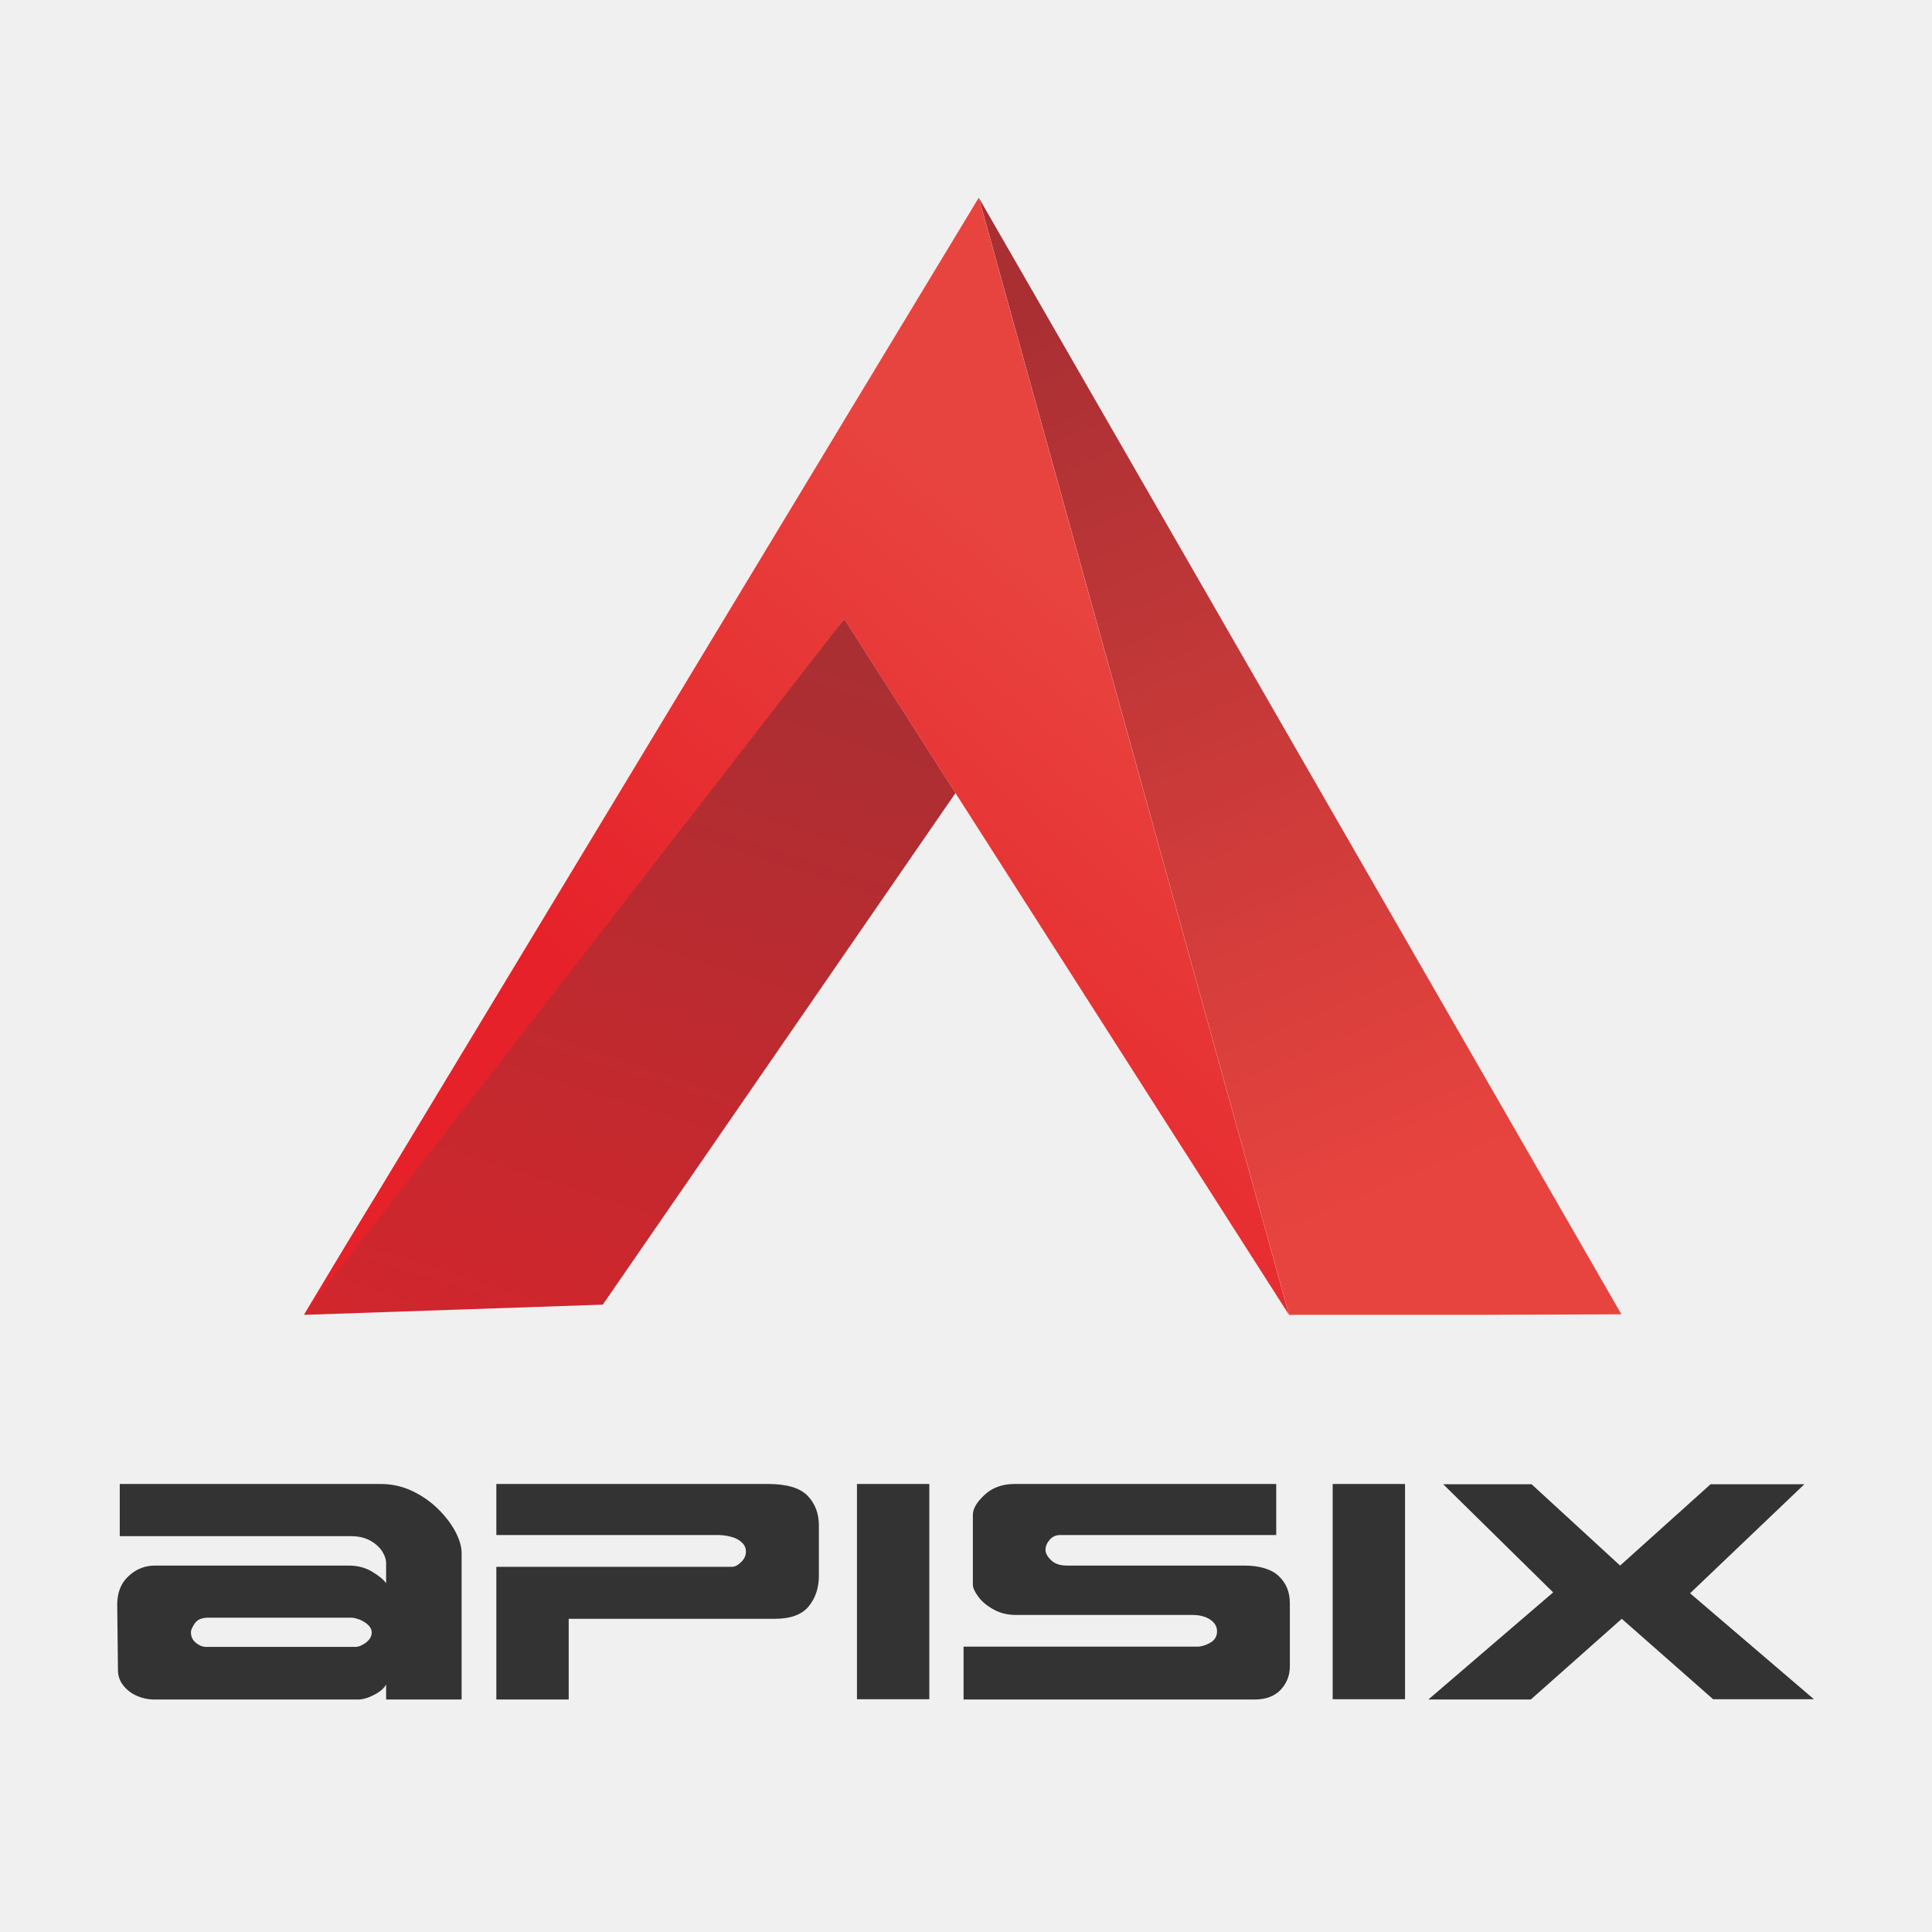
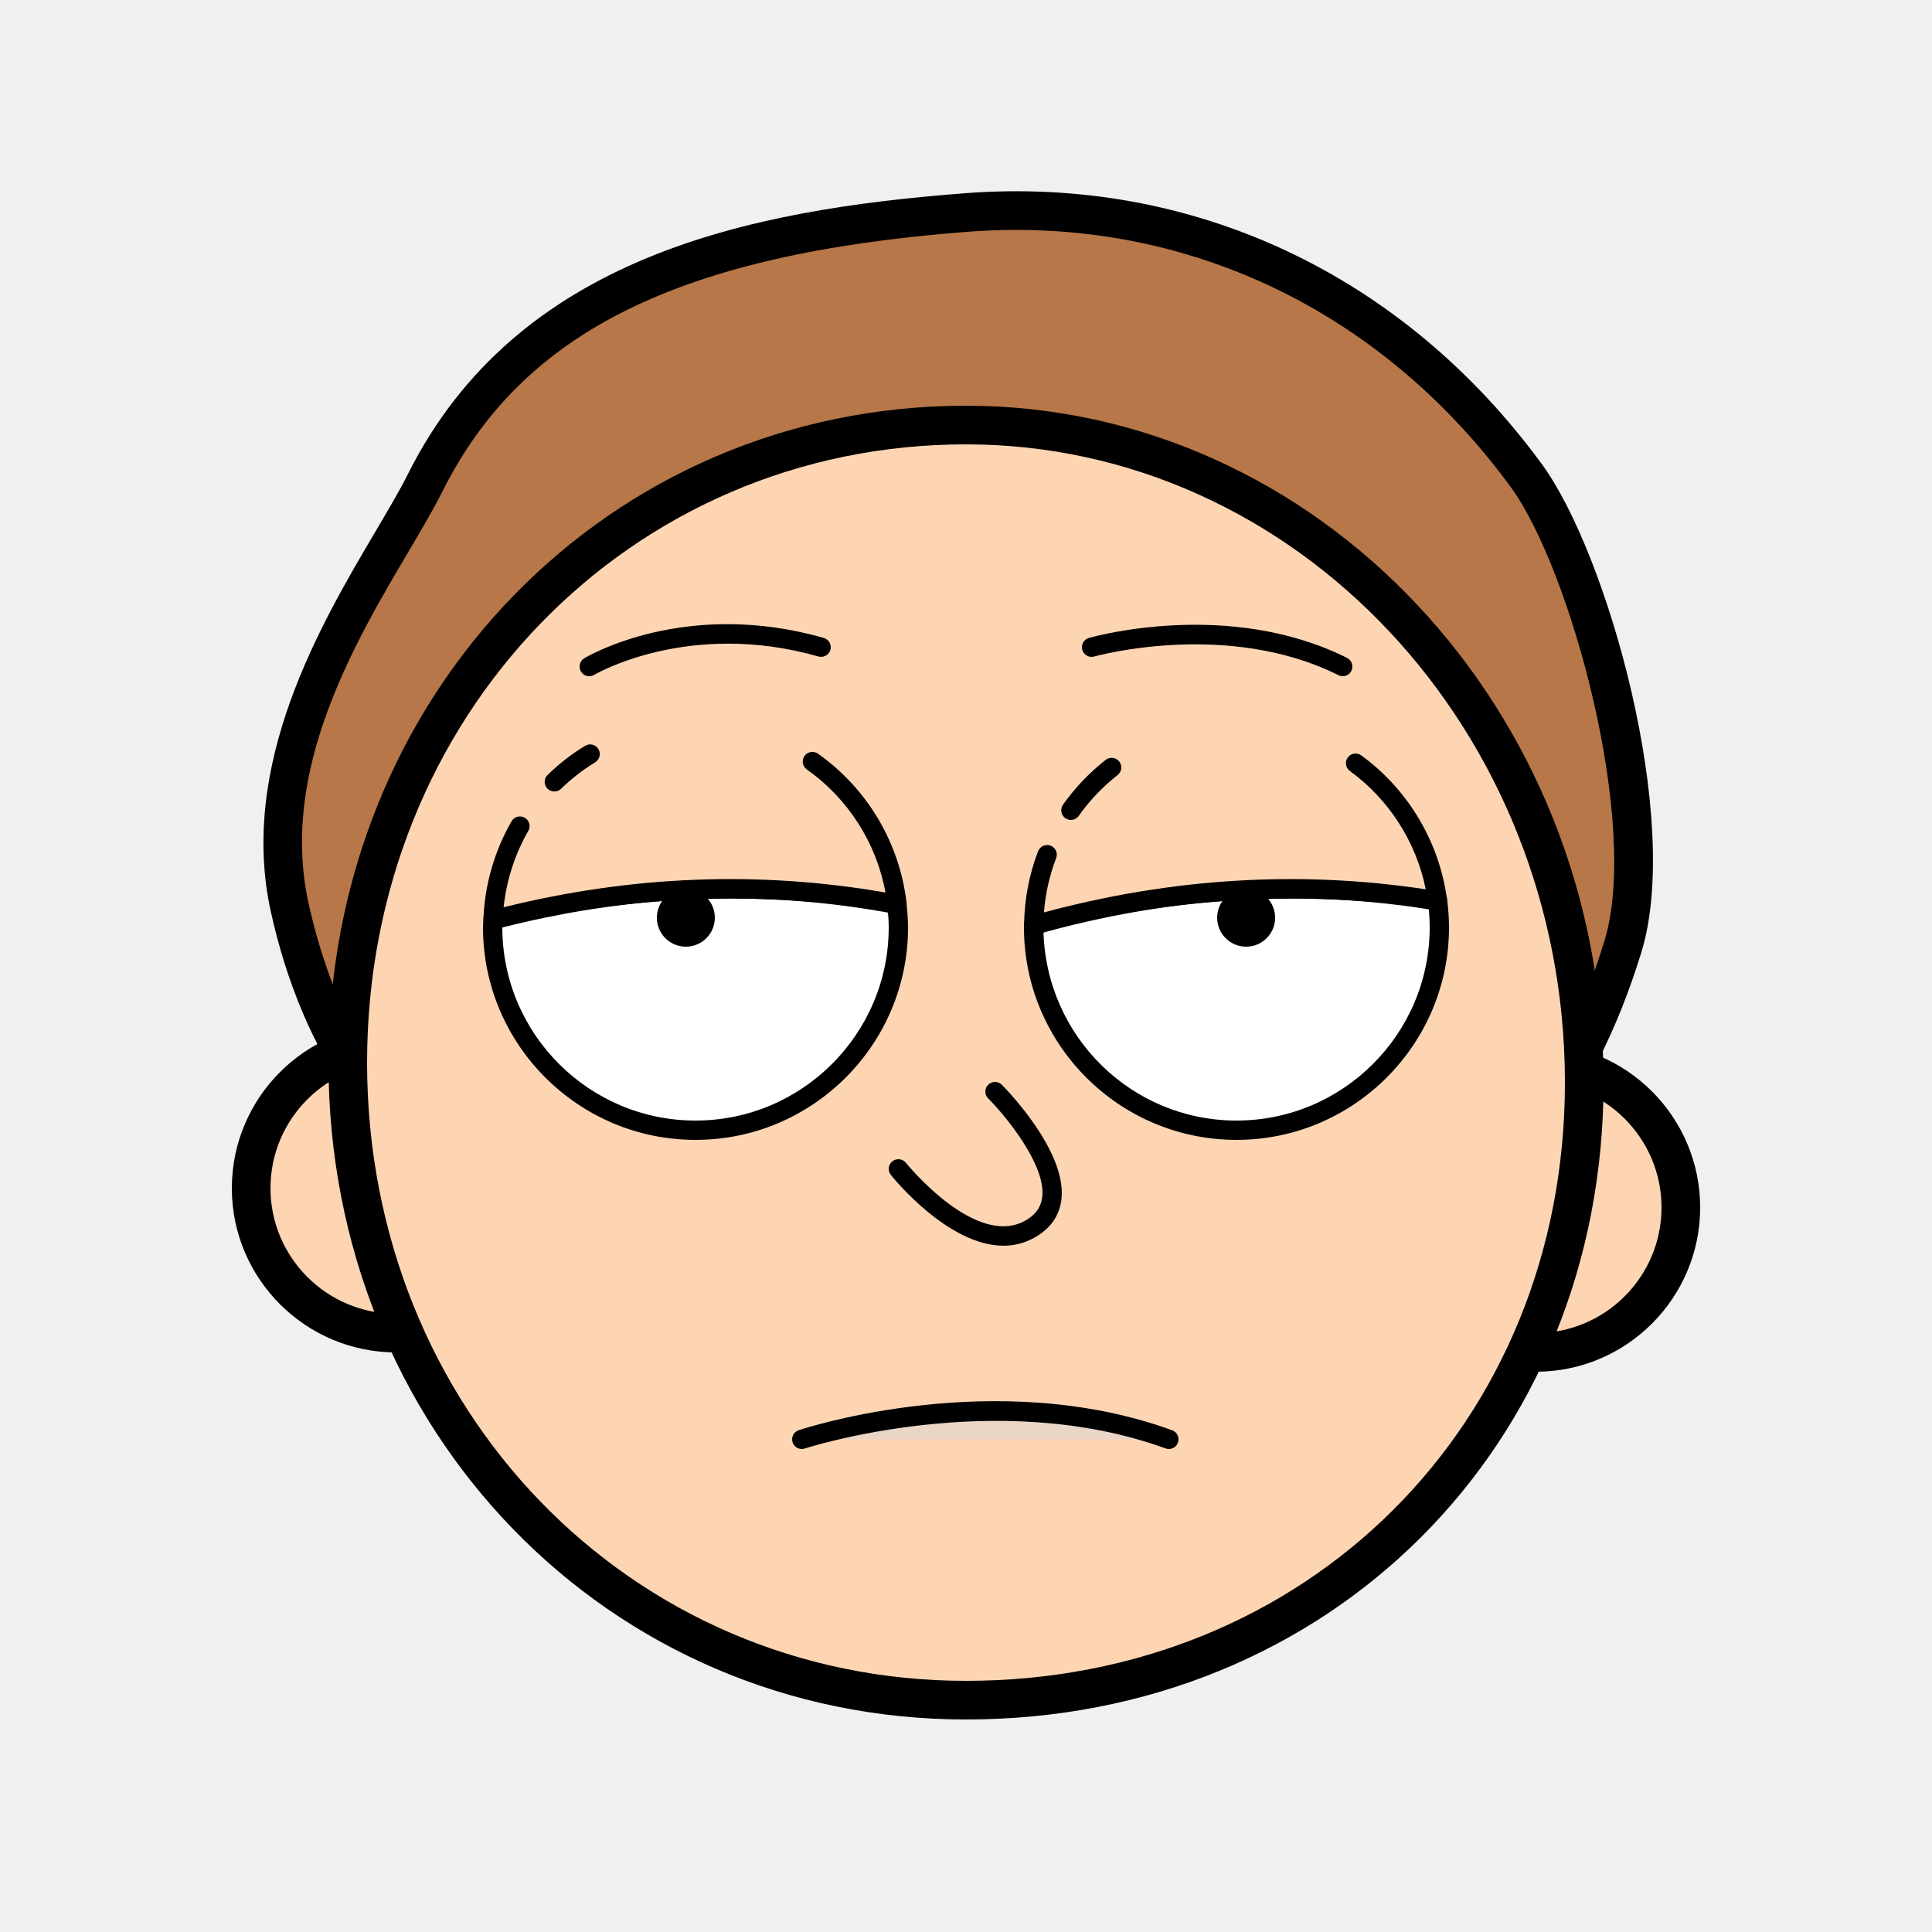
- <svg xmlns="http://www.w3.org/2000/svg" viewBox="0 0 500 500">
-   <defs>
-     <linearGradient id="id0" gradientUnits="userSpaceOnUse" x1="25119.8" y1="11052.5" x2="21725.7" y2="21551.7" gradientTransform="matrix(0.028095, 0, 0, 0.028095, -492.8671, -144.7698)">
-       <stop offset="0" style="stop-color:#A92F33" />
-       <stop offset="1" style="stop-color:#E62129" />
-     </linearGradient>
-     <linearGradient id="id1" gradientUnits="userSpaceOnUse" x1="27026.6" y1="8021.8" x2="30514.6" y2="16218.5" gradientTransform="matrix(0.028095, 0, 0, 0.028095, -492.8671, -144.7698)">
-       <stop offset="0" style="stop-color:#A92F33" />
-       <stop offset="1" style="stop-color:#E8443F" />
-     </linearGradient>
-     <linearGradient id="id2" gradientUnits="userSpaceOnUse" x1="23046.1" y1="14340.2" x2="26713.9" y2="9900.07" gradientTransform="matrix(0.028095, 0, 0, 0.028095, -492.8671, -144.7698)">
-       <stop offset="0" style="stop-color:#E62129" />
-       <stop offset="1" style="stop-color:#E8443F" />
-     </linearGradient>
-   </defs>
-   <path class="fil1" d="M 156.005 337.641 L 247.284 205.232 L 218.515 160.195 L 134.429 259.986 C 134.429 259.986 134.429 259.986 134.429 259.986 C 134.429 259.986 134.429 259.986 134.429 259.986 C 106.503 293.139 102.007 301.399 78.689 340.281 L 156.033 337.641 Z" style="fill: url(#id0);" />
-   <path class="fil2" d="M 382.616 340.281 L 419.616 340.141 L 253.325 51.188 L 253.325 51.188 L 333.619 340.281 L 382.644 340.281 Z M 253.297 51.188 L 211.239 120.694 L 219.695 106.732 L 253.297 51.216 Z" style="fill: url(#id1);" />
-   <polygon class="fil3" points="218.487 160.195 333.59 340.281 253.297 51.188 253.297 51.188 253.297 51.188 219.724 106.703 78.661 340.281" style="fill: url(#id2);" />
-   <path d="M 116.292 266.849 L 116.292 278.269 L 111.252 278.269 L 111.252 277.099 C 111.119 277.392 110.855 277.659 110.462 277.899 C 110.062 278.146 109.702 278.269 109.382 278.269 L 95.732 278.269 C 95.365 278.269 94.995 278.176 94.622 277.989 C 94.249 277.796 93.945 277.526 93.712 277.179 C 93.479 276.839 93.359 276.452 93.352 276.019 C 93.345 275.192 93.335 274.146 93.322 272.879 C 93.309 271.612 93.302 270.946 93.302 270.879 C 93.302 269.932 93.555 269.189 94.062 268.649 C 94.562 268.102 95.149 267.829 95.822 267.829 L 108.732 267.829 C 109.332 267.829 109.852 267.982 110.292 268.289 C 110.739 268.596 111.059 268.899 111.252 269.199 L 111.252 267.669 C 111.252 267.349 111.159 267.022 110.972 266.689 C 110.779 266.356 110.505 266.079 110.152 265.859 C 109.805 265.646 109.395 265.539 108.922 265.539 L 93.472 265.539 L 93.472 261.469 L 110.892 261.469 C 111.625 261.469 112.322 261.649 112.982 262.009 C 113.635 262.369 114.212 262.836 114.712 263.409 C 115.212 263.982 115.602 264.579 115.882 265.199 C 116.155 265.812 116.292 266.362 116.292 266.849 Z M 110.292 273.049 C 110.292 272.836 110.215 272.642 110.062 272.469 C 109.902 272.289 109.709 272.146 109.482 272.039 C 109.249 271.939 109.062 271.889 108.922 271.889 L 99.392 271.889 C 98.959 271.889 98.655 272.036 98.482 272.329 C 98.309 272.629 98.222 272.859 98.222 273.019 C 98.222 273.366 98.335 273.646 98.562 273.859 C 98.782 274.066 99.005 274.169 99.232 274.169 L 109.192 274.169 C 109.412 274.169 109.652 274.056 109.912 273.829 C 110.165 273.596 110.292 273.336 110.292 273.049 ZM 140.14 264.689 L 140.14 268.629 C 140.14 269.569 139.913 270.362 139.46 271.009 C 139.006 271.656 138.25 271.979 137.19 271.979 L 123.44 271.979 L 123.44 278.269 L 118.61 278.269 L 118.61 267.929 L 134.32 267.929 C 134.526 267.929 134.736 267.806 134.95 267.559 C 135.163 267.319 135.27 267.049 135.27 266.749 C 135.27 266.462 135.18 266.222 135 266.029 C 134.826 265.829 134.59 265.682 134.29 265.589 C 133.996 265.496 133.7 265.449 133.4 265.449 L 118.61 265.449 L 118.61 261.469 L 136.73 261.469 C 137.99 261.469 138.873 261.772 139.38 262.379 C 139.886 262.992 140.14 263.762 140.14 264.689 ZM 147.512 261.469 L 147.512 278.249 L 142.682 278.249 L 142.682 261.469 L 147.512 261.469 ZM 171.579 270.759 L 171.579 275.679 C 171.579 276.386 171.376 276.996 170.969 277.509 C 170.556 278.016 169.979 278.269 169.239 278.269 L 149.799 278.269 L 149.799 274.149 L 165.389 274.149 C 165.669 274.149 165.959 274.049 166.259 273.849 C 166.566 273.649 166.719 273.346 166.719 272.939 C 166.719 272.719 166.656 272.512 166.529 272.319 C 166.396 272.126 166.203 271.969 165.949 271.849 C 165.689 271.736 165.406 271.679 165.099 271.679 L 153.299 271.679 C 152.739 271.679 152.239 271.536 151.799 271.249 C 151.353 270.962 151.013 270.629 150.779 270.249 C 150.539 269.869 150.419 269.559 150.419 269.319 L 150.419 263.869 C 150.419 263.402 150.679 262.886 151.199 262.319 C 151.719 261.752 152.389 261.469 153.209 261.469 L 170.669 261.469 L 170.669 265.449 L 156.249 265.449 C 155.956 265.449 155.719 265.576 155.539 265.829 C 155.359 266.076 155.269 266.336 155.269 266.609 C 155.269 266.862 155.393 267.129 155.639 267.409 C 155.886 267.689 156.236 267.829 156.689 267.829 L 168.509 267.829 C 169.556 267.829 170.329 268.099 170.829 268.639 C 171.329 269.179 171.579 269.886 171.579 270.759 ZM 179.268 261.469 L 179.268 278.249 L 174.438 278.249 L 174.438 261.469 L 179.268 261.469 ZM 198.296 269.989 L 206.566 278.249 L 199.836 278.249 L 193.736 271.979 L 187.666 278.269 L 180.826 278.269 L 189.156 269.919 L 181.816 261.489 L 187.716 261.489 L 193.626 267.829 L 199.666 261.489 L 205.926 261.489 L 198.296 269.989 Z" transform="matrix(3.876958, 0, 0, 3.320314, -331.3924, -484.1091)" style="fill: rgb(51, 51, 51); white-space: pre;" />
+ <svg xmlns="http://www.w3.org/2000/svg" x="0px" y="0px" width="400" height="400" viewBox="0 0 100 100">
+   <circle cx="20.5" cy="61.5" r="7.5" fill="#fed5b3" />
+   <path d="M20.5,70c-4.687,0-8.5-3.813-8.5-8.5s3.813-8.5,8.5-8.5s8.5,3.813,8.5,8.5S25.187,70,20.5,70z M20.5,55 c-3.584,0-6.5,2.916-6.5,6.5s2.916,6.5,6.5,6.5s6.5-2.916,6.5-6.5S24.084,55,20.5,55z" />
+   <circle cx="79.5" cy="62.5" r="7.5" fill="#fed5b3" />
+   <path d="M79.5,71c-4.687,0-8.5-3.813-8.5-8.5s3.813-8.5,8.5-8.5s8.5,3.813,8.5,8.5S84.187,71,79.5,71z M79.5,56 c-3.584,0-6.5,2.916-6.5,6.5s2.916,6.5,6.5,6.5s6.5-2.916,6.5-6.5S83.084,56,79.5,56z" />
+   <path fill="#b77748" d="M84,49c-4.629,15.044-15.222,19-34,19s-31.585-5.635-35-21c-2-9,4.741-17.483,7-22 c5-10,15.403-13.031,28-14c13-1,23.014,5.444,28.994,13.607C82.169,28.941,86,42.5,84,49z" />
+   <path d="M50,69c-20.951,0-32.719-7.125-35.976-21.783c-1.703-7.664,2.583-14.919,5.419-19.721c0.668-1.132,1.246-2.11,1.663-2.943 c5.651-11.303,17.739-13.698,28.818-14.55c11.807-0.911,22.69,4.201,29.877,14.013c3.431,4.684,7.26,18.436,5.155,25.278 C79.906,65.703,67.837,69,50,69z M52.589,11.9c-0.832,0-1.669,0.032-2.512,0.097c-14.913,1.147-23.042,5.169-27.182,13.45 c-0.448,0.896-1.042,1.901-1.729,3.066c-2.836,4.801-6.721,11.377-5.189,18.27C19.042,60.576,29.853,67,50,67 c20.241,0,28.889-4.787,33.044-18.294c1.851-6.013-1.729-19.24-4.856-23.508C71.932,16.658,62.707,11.9,52.589,11.9z" />
+   <path fill="#fed5b3" d="M82,56.03C82,74.256,68.225,88,50,88S18,73.225,18,55s13.775-33,32-33S82,37.805,82,56.03z" />
+   <path d="M50,89c-18.505,0-33-14.935-33-34s14.495-34,33-34c18.196,0,33,15.714,33,35.03C83,74.826,68.813,89,50,89z M50,23 c-17.383,0-31,14.056-31,32c0,17.944,13.617,32,31,32c17.673,0,31-13.314,31-30.97C81,37.817,67.094,23,50,23z" />
+   <path fill="#fff" d="M25.536,47.496C25.528,47.665,25.5,47.829,25.5,48c0,5.799,4.701,10.5,10.5,10.5 S46.5,53.799,46.5,48c0-0.431-0.039-0.851-0.091-1.268C39.489,45.552,32.531,45.816,25.536,47.496z" />
+   <path d="M36,59c-6.065,0-11-4.935-11-11c0-0.117,0.01-0.231,0.021-0.346l0.015-0.183c0.011-0.222,0.167-0.41,0.383-0.462 c7.05-1.692,14.142-1.953,21.074-0.771c0.218,0.037,0.386,0.213,0.412,0.432C46.95,47.03,47,47.506,47,48 C47,54.065,42.065,59,36,59z M26.003,47.899C26.001,47.933,26,47.966,26,48c0,5.514,4.486,10,10,10s10-4.486,10-10 c0-0.291-0.02-0.579-0.045-0.837C39.386,46.094,32.68,46.341,26.003,47.899z" />
+   <path fill="#fff" d="M53.517,47.766C53.515,47.845,53.5,47.921,53.5,48c0,5.799,4.701,10.5,10.5,10.5 S74.5,53.799,74.5,48c0-0.487-0.037-0.964-0.102-1.433C67.475,45.532,60.515,45.939,53.517,47.766z" />
+   <path d="M64,59c-6.065,0-11-4.935-11-11c0-0.06,0.005-0.118,0.011-0.176c0.006-0.223,0.164-0.485,0.38-0.542 c7.046-1.839,14.136-2.247,21.081-1.21c0.219,0.033,0.391,0.206,0.421,0.425C74.964,47.008,75,47.514,75,48 C75,54.065,70.065,59,64,59z M54.008,48.156C54.124,53.637,58.563,58,64,58c5.514,0,10-4.486,10-10 c0-0.323-0.018-0.656-0.053-0.993C67.378,46.075,60.675,46.462,54.008,48.156z" />
+   <path d="M51.939,64.478c-2.858,0-5.686-3.485-5.83-3.665c-0.172-0.216-0.137-0.53,0.078-0.703c0.217-0.172,0.531-0.137,0.703,0.078 c0.038,0.047,3.747,4.619,6.333,2.896c0.441-0.294,0.679-0.672,0.727-1.156c0.168-1.695-1.966-4.237-2.803-5.074 c-0.195-0.195-0.195-0.512,0-0.707s0.512-0.195,0.707,0c0.137,0.137,3.339,3.371,3.091,5.88c-0.078,0.79-0.471,1.426-1.167,1.89 C53.182,64.313,52.56,64.478,51.939,64.478z" />
+   <path fill="#fed5b3" d="M30.545,39.029c-2.916,1.781-4.894,4.948-5.026,8.586c7.009-1.842,13.979-2.12,20.909-0.801 c-0.343-3.053-1.995-5.711-4.381-7.397" />
+   <path fill="#fed5b3" d="M57.538,39.725c-0.858,0.672-1.609,1.475-2.223,2.378c-0.427,0.629-0.788,1.307-1.073,2.023 c-0.463,1.167-0.723,2.437-0.737,3.766c7.005-1.99,13.97-2.418,20.896-1.258c-0.381-2.926-1.963-5.475-4.237-7.131" />
+   <path d="M30.5,35c-0.17,0-0.335-0.086-0.429-0.243c-0.142-0.237-0.065-0.544,0.171-0.686c0.211-0.127,5.268-3.088,12.395-1.052 c0.266,0.076,0.419,0.353,0.344,0.618c-0.076,0.267-0.355,0.416-0.618,0.344c-6.714-1.919-11.558,0.919-11.605,0.948 C30.677,34.977,30.588,35,30.5,35z" />
+   <path fill="#ead6c7" d="M41.5,74.5c0,0,9.958-3.295,19,0" />
+   <path d="M60.5,75c-0.057,0-0.114-0.01-0.171-0.03c-8.77-3.195-18.574-0.027-18.672,0.005c-0.261,0.087-0.545-0.056-0.631-0.317 c-0.087-0.263,0.056-0.545,0.317-0.632c0.414-0.137,10.227-3.313,19.328,0.005c0.26,0.095,0.394,0.382,0.299,0.641 C60.896,74.874,60.704,75,60.5,75z" />
+   <g>
+     <path d="M69.5,35c-0.075,0-0.151-0.017-0.224-0.053c-5.76-2.879-12.571-0.986-12.639-0.966c-0.271,0.075-0.543-0.079-0.618-0.344 c-0.076-0.265,0.077-0.542,0.343-0.618c0.295-0.083,7.257-2.018,13.361,1.034c0.247,0.124,0.347,0.424,0.224,0.671 C69.859,34.899,69.683,35,69.5,35z" />
+   </g>
+   <g>
+     <circle cx="35.5" cy="47.5" r="1.5" />
+   </g>
+   <g>
+     <circle cx="64.5" cy="47.5" r="1.5" />
+   </g>
+   <g>
+     <path d="M25.52,48.116c-0.112,0-0.223-0.038-0.313-0.11c-0.124-0.099-0.193-0.25-0.187-0.408c0.064-1.787,0.569-3.546,1.458-5.089 c0.137-0.239,0.443-0.321,0.683-0.184s0.322,0.443,0.184,0.683c-0.696,1.208-1.132,2.563-1.278,3.953 c6.616-1.645,13.259-1.899,19.766-0.763c-0.467-2.559-1.926-4.854-4.073-6.372c-0.226-0.159-0.279-0.471-0.12-0.697 c0.159-0.225,0.472-0.279,0.697-0.12c2.566,1.814,4.239,4.639,4.589,7.75c0.018,0.158-0.041,0.314-0.157,0.422 s-0.281,0.154-0.433,0.125c-6.801-1.293-13.761-1.026-20.689,0.793C25.604,48.11,25.562,48.116,25.52,48.116z" />
+   </g>
+   <g>
+     <path d="M28.692,40.968c-0.13,0-0.26-0.051-0.358-0.151c-0.192-0.198-0.188-0.515,0.01-0.707c0.588-0.573,1.241-1.08,1.94-1.507 c0.236-0.144,0.544-0.07,0.688,0.166c0.144,0.236,0.07,0.543-0.166,0.688c-0.636,0.388-1.229,0.849-1.765,1.37 C28.944,40.921,28.818,40.968,28.692,40.968z" />
+   </g>
+   <g>
+     <path d="M53.506,48.393c-0.108,0-0.215-0.035-0.304-0.103c-0.125-0.096-0.198-0.245-0.196-0.402 c0.013-1.318,0.257-2.606,0.726-3.829c0.099-0.257,0.39-0.385,0.646-0.288c0.258,0.099,0.387,0.388,0.288,0.646 c-0.346,0.902-0.558,1.845-0.631,2.81c6.607-1.784,13.247-2.187,19.761-1.196c-0.49-2.441-1.896-4.646-3.925-6.124 c-0.224-0.163-0.272-0.476-0.11-0.699c0.162-0.224,0.476-0.271,0.698-0.11c2.435,1.773,4.052,4.496,4.439,7.471 c0.021,0.157-0.035,0.314-0.149,0.424s-0.27,0.157-0.43,0.133c-6.802-1.14-13.758-0.721-20.676,1.246 C53.598,48.386,53.552,48.393,53.506,48.393z" />
+   </g>
+   <g>
+     <path d="M55.429,42.439c-0.101,0-0.201-0.03-0.289-0.092c-0.225-0.159-0.278-0.471-0.119-0.697 c0.619-0.875,1.362-1.655,2.209-2.319c0.218-0.17,0.531-0.132,0.702,0.085c0.17,0.218,0.132,0.532-0.085,0.702 c-0.771,0.604-1.447,1.313-2.01,2.109C55.739,42.366,55.585,42.439,55.429,42.439z" />
+   </g>
</svg>
